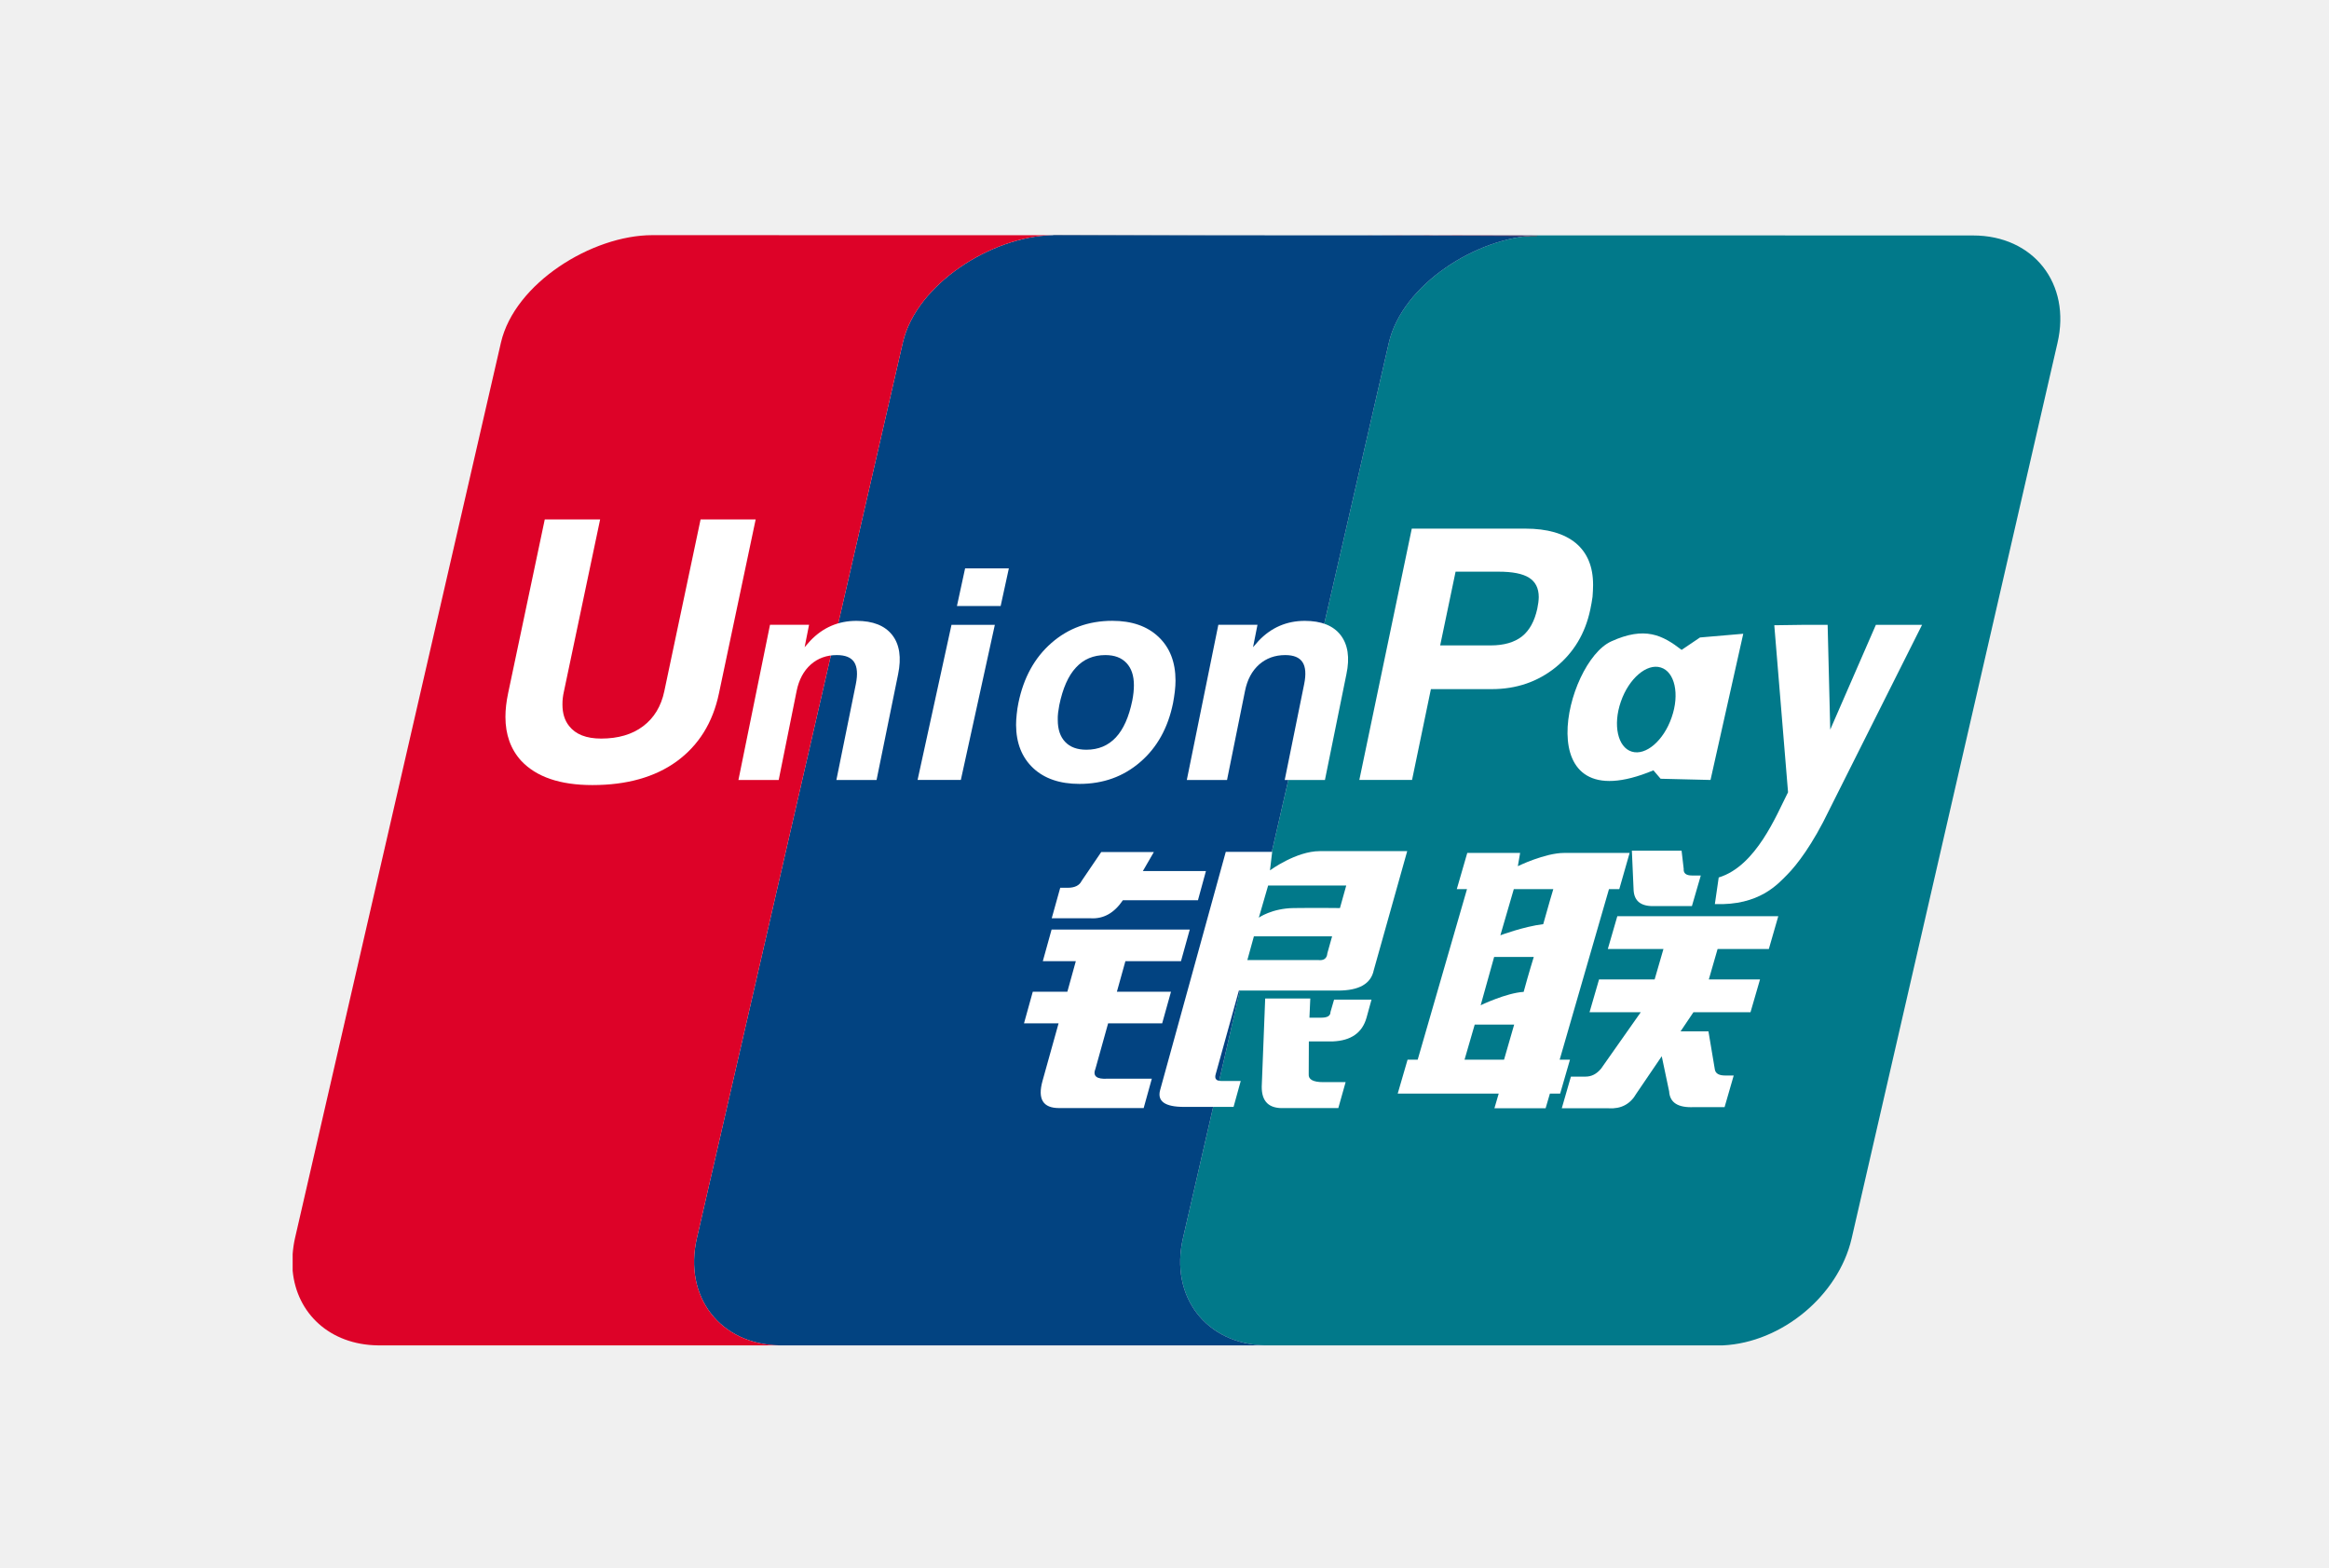
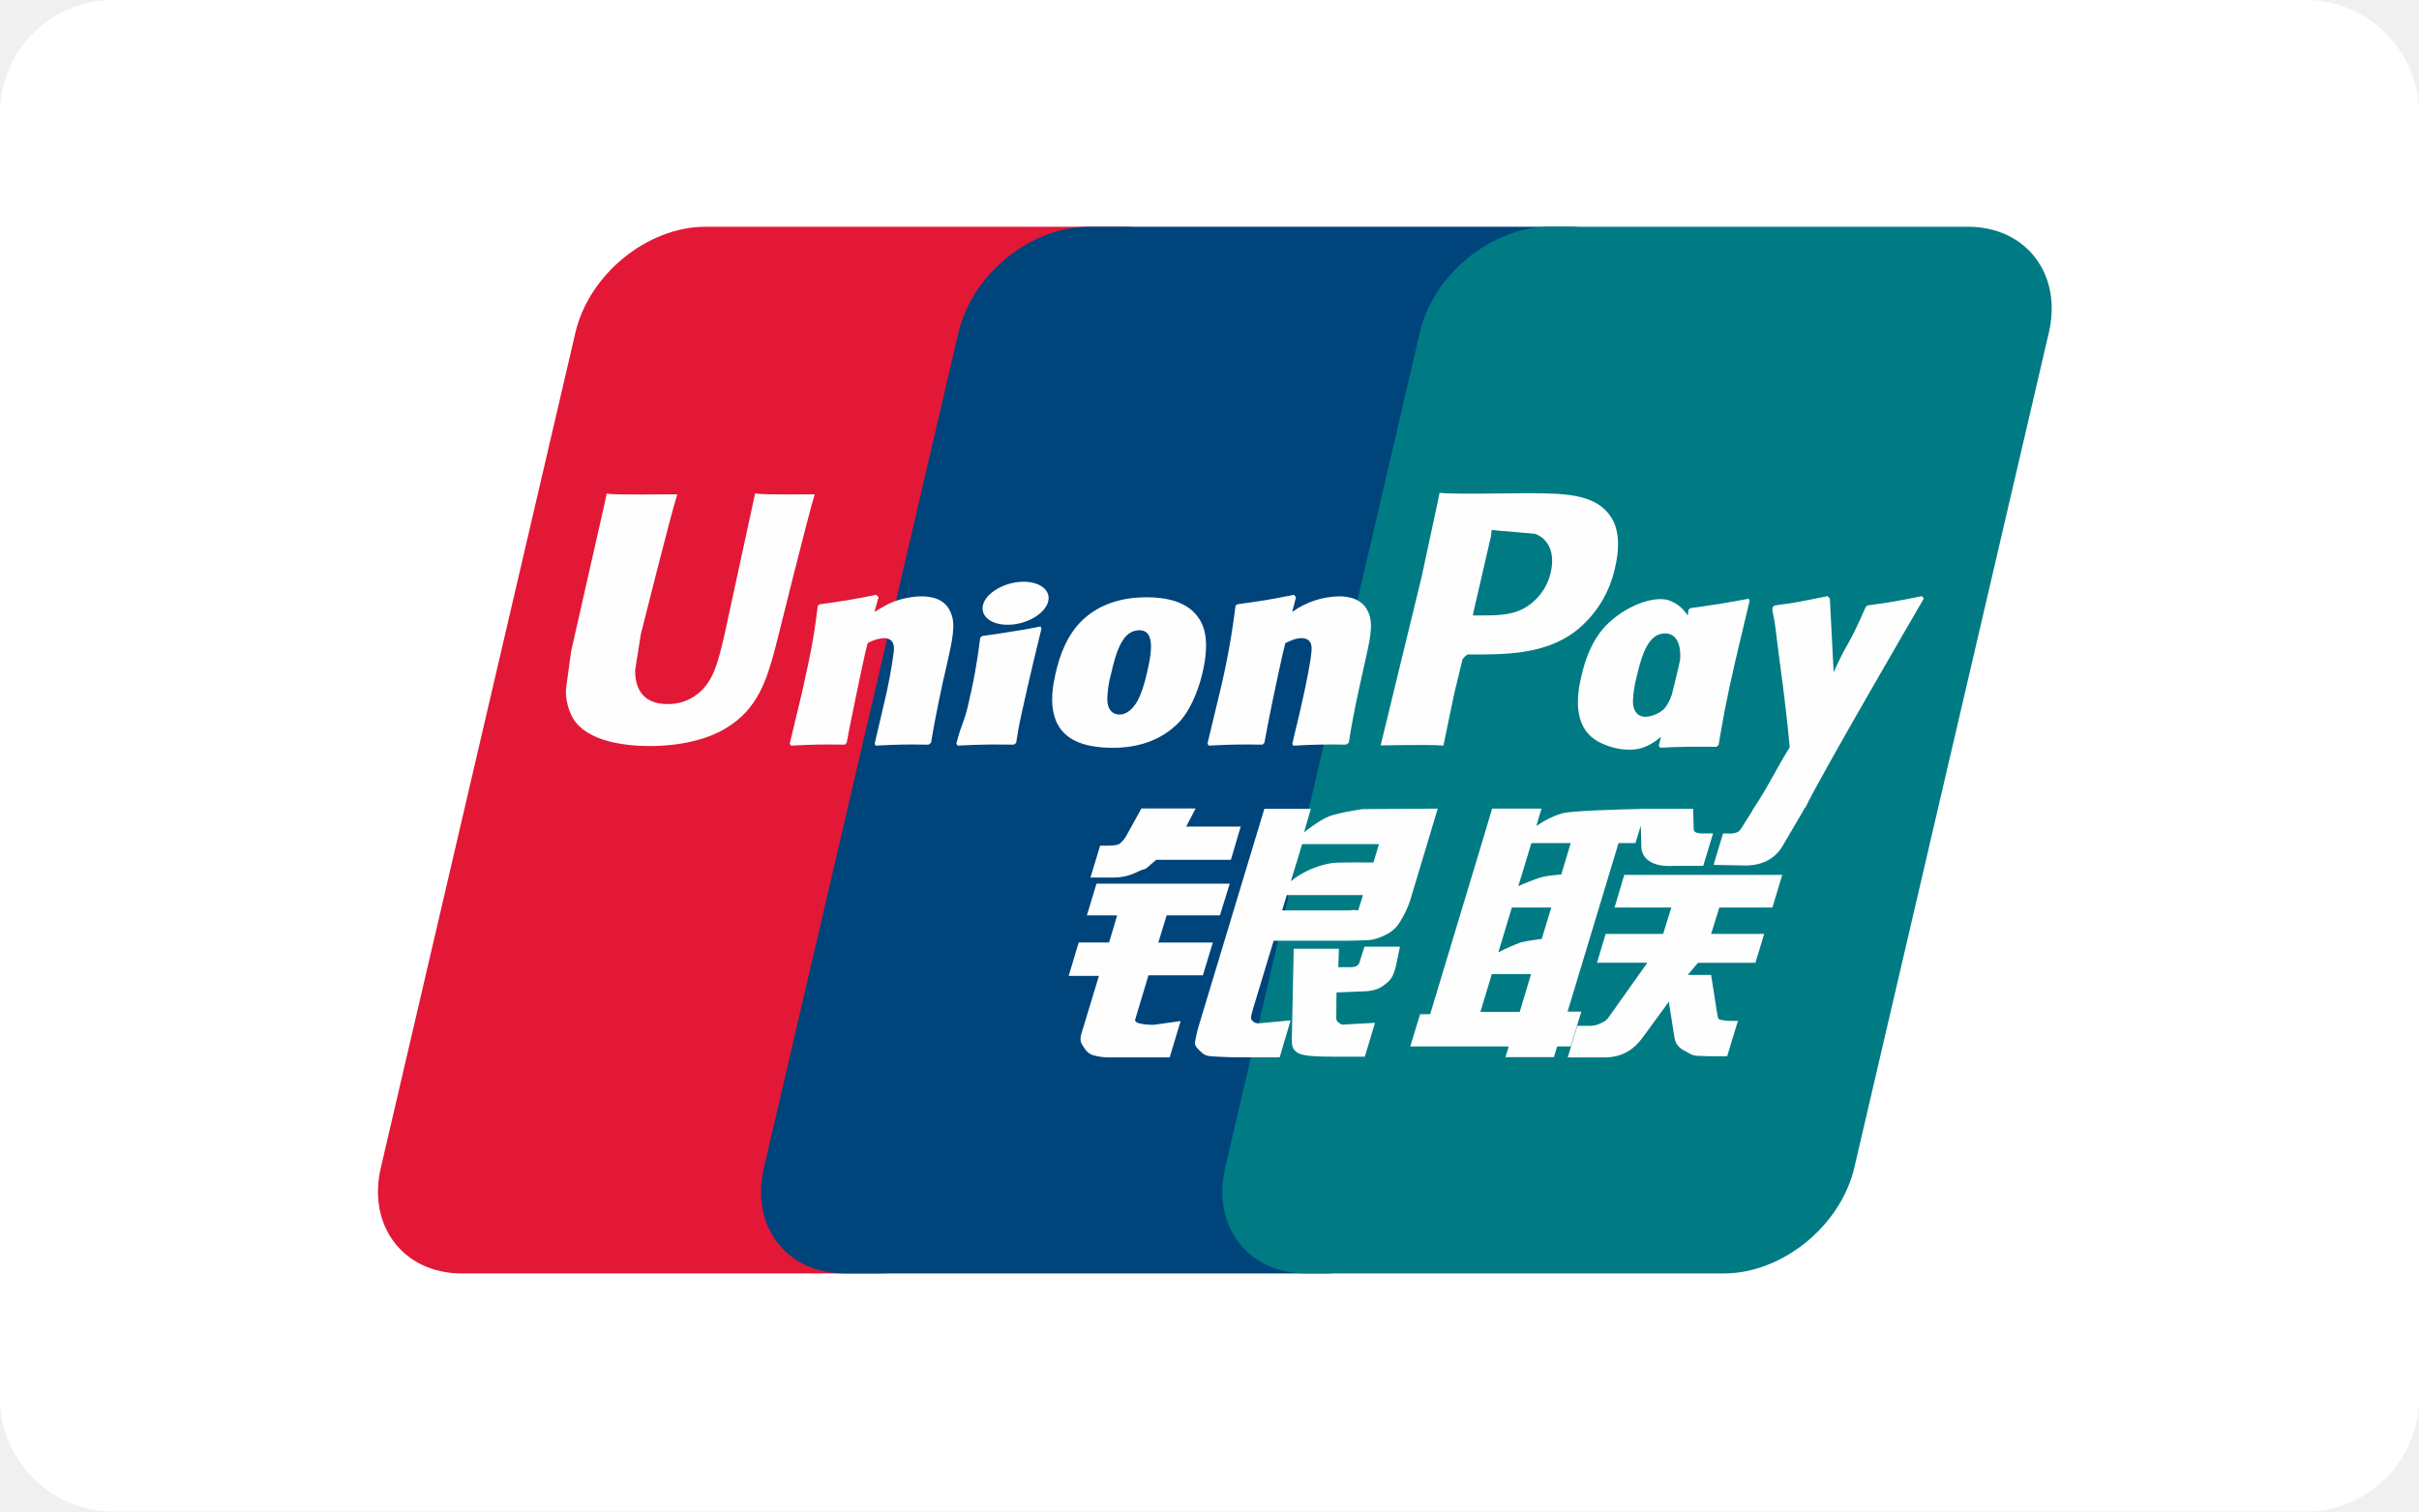
- <svg xmlns="http://www.w3.org/2000/svg" width="52" height="35" viewBox="0 0 52 35" fill="none">
-   <path fillRule="evenodd" clipRule="evenodd" d="M44.054 5.257L34.335 5.255C34.334 5.255 34.333 5.255 34.333 5.255C34.325 5.255 34.318 5.256 34.311 5.256C32.975 5.296 31.312 6.349 31.01 7.647L26.413 27.64C26.11 28.95 26.934 30.017 28.26 30.036H38.47C39.776 29.973 41.044 28.932 41.342 27.649L45.938 7.656C46.246 6.332 45.402 5.257 44.054 5.257Z" fill="#01798A" />
-   <path fillRule="evenodd" clipRule="evenodd" d="M26.413 27.64L31.01 7.647C31.313 6.349 32.975 5.296 34.311 5.256L30.446 5.254L23.484 5.252C22.145 5.279 20.46 6.339 20.158 7.647L15.56 27.64C15.256 28.95 16.081 30.017 17.406 30.036H28.26C26.934 30.017 26.11 28.95 26.413 27.64" fill="#024381" />
-   <path fillRule="evenodd" clipRule="evenodd" d="M15.56 27.64L20.158 7.647C20.461 6.339 22.145 5.279 23.484 5.252L14.565 5.25C13.219 5.25 11.492 6.322 11.185 7.647L6.587 27.64C6.559 27.762 6.543 27.881 6.534 27.999V28.369C6.624 29.325 7.366 30.02 8.433 30.036H17.406C16.081 30.016 15.256 28.95 15.56 27.64Z" fill="#DD0228" />
-   <path fillRule="evenodd" clipRule="evenodd" d="M23.672 19.82H23.84C23.995 19.82 24.1 19.769 24.149 19.668L24.587 19.023H25.762L25.517 19.447H26.925L26.747 20.098H25.071C24.878 20.383 24.64 20.517 24.355 20.501H23.482L23.672 19.82H23.672ZM23.479 20.753H26.564L26.368 21.459H25.127L24.937 22.141H26.145L25.948 22.847H24.741L24.46 23.855C24.391 24.023 24.482 24.099 24.733 24.082H25.717L25.535 24.738H23.645C23.287 24.738 23.164 24.537 23.276 24.133L23.635 22.847H22.863L23.059 22.141H23.831L24.02 21.459H23.283L23.479 20.753H23.479ZM28.404 19.018L28.355 19.431C28.355 19.431 28.937 19.002 29.466 19.002H31.419L30.672 21.66C30.61 21.964 30.344 22.115 29.875 22.115H27.661L27.143 23.982C27.113 24.082 27.155 24.133 27.267 24.133H27.702L27.542 24.712H26.435C26.01 24.712 25.833 24.587 25.903 24.334L27.368 19.018H28.404H28.404ZM30.058 19.769H28.314L28.106 20.487C28.106 20.487 28.396 20.28 28.881 20.273C29.365 20.266 29.917 20.273 29.917 20.273L30.058 19.769ZM29.426 21.433C29.555 21.45 29.627 21.4 29.636 21.282L29.742 20.904H27.996L27.85 21.433H29.426ZM28.248 22.292H29.255L29.236 22.72H29.504C29.639 22.72 29.706 22.678 29.706 22.593L29.786 22.317H30.622L30.511 22.72C30.416 23.057 30.166 23.233 29.759 23.25H29.223L29.22 23.982C29.21 24.099 29.318 24.159 29.54 24.159H30.044L29.881 24.738H28.673C28.334 24.754 28.168 24.595 28.171 24.259L28.248 22.292V22.292Z" fill="white" />
-   <path fillRule="evenodd" clipRule="evenodd" d="M16.053 15.476C15.916 16.134 15.6 16.639 15.109 16.998C14.623 17.35 13.995 17.527 13.227 17.527C12.504 17.527 11.975 17.346 11.636 16.984C11.402 16.727 11.285 16.4 11.285 16.005C11.285 15.841 11.305 15.665 11.345 15.476L12.163 11.597H13.399L12.592 15.432C12.567 15.539 12.557 15.637 12.558 15.726C12.557 15.923 12.607 16.084 12.707 16.209C12.854 16.396 13.091 16.489 13.422 16.489C13.802 16.489 14.116 16.397 14.359 16.213C14.602 16.03 14.761 15.77 14.832 15.432L15.642 11.597H16.872L16.053 15.476Z" fill="white" />
-   <path fillRule="evenodd" clipRule="evenodd" d="M21.244 13.95H22.212L21.453 17.412H20.487L21.244 13.95ZM21.548 12.689H22.525L22.342 13.529H21.366L21.548 12.689Z" fill="white" />
-   <path fillRule="evenodd" clipRule="evenodd" d="M23.069 17.149C22.816 16.911 22.688 16.59 22.686 16.183C22.686 16.113 22.691 16.034 22.7 15.947C22.709 15.859 22.721 15.774 22.738 15.695C22.853 15.132 23.097 14.686 23.474 14.356C23.85 14.026 24.304 13.86 24.835 13.86C25.27 13.86 25.614 13.979 25.867 14.219C26.12 14.459 26.246 14.783 26.246 15.196C26.246 15.266 26.241 15.348 26.231 15.436C26.22 15.525 26.207 15.61 26.191 15.695C26.079 16.248 25.835 16.69 25.458 17.013C25.082 17.339 24.629 17.501 24.102 17.501C23.665 17.501 23.321 17.384 23.069 17.149M24.914 16.463C25.084 16.281 25.206 16.006 25.281 15.639C25.292 15.581 25.302 15.521 25.308 15.462C25.314 15.403 25.317 15.348 25.317 15.298C25.317 15.085 25.262 14.919 25.151 14.802C25.04 14.683 24.883 14.625 24.68 14.625C24.412 14.625 24.194 14.717 24.023 14.903C23.85 15.088 23.728 15.369 23.651 15.742C23.64 15.8 23.632 15.857 23.624 15.913C23.617 15.97 23.616 16.024 23.617 16.073C23.617 16.285 23.672 16.448 23.783 16.564C23.893 16.68 24.05 16.738 24.255 16.738C24.525 16.738 24.743 16.646 24.914 16.463Z" fill="white" />
-   <path fillRule="evenodd" clipRule="evenodd" d="M32.526 19.85L32.76 19.042H33.94L33.889 19.338C33.889 19.338 34.492 19.042 34.926 19.042C35.361 19.042 36.385 19.042 36.385 19.042L36.154 19.85H35.924L34.823 23.658H35.053L34.834 24.415H34.605L34.509 24.743H33.366L33.462 24.415H31.207L31.427 23.658H31.653L32.754 19.85H32.526H32.526ZM33.799 19.85L33.499 20.881C33.499 20.881 34.013 20.687 34.456 20.632C34.554 20.272 34.681 19.85 34.681 19.85H33.799V19.85ZM33.36 21.364L33.059 22.443C33.059 22.443 33.628 22.168 34.019 22.144C34.132 21.727 34.245 21.364 34.245 21.364H33.36V21.364ZM33.581 23.658L33.807 22.875H32.926L32.699 23.658H33.581ZM36.435 18.992H37.545L37.592 19.395C37.584 19.497 37.646 19.546 37.778 19.546H37.974L37.776 20.228H36.96C36.649 20.244 36.489 20.127 36.474 19.874L36.435 18.992ZM36.11 20.455H39.704L39.493 21.187H38.349L38.153 21.867H39.296L39.084 22.598H37.81L37.522 23.026H38.145L38.289 23.884C38.307 23.969 38.384 24.011 38.515 24.011H38.709L38.505 24.717H37.82C37.465 24.734 37.282 24.617 37.267 24.365L37.102 23.581L36.535 24.415C36.401 24.65 36.194 24.76 35.917 24.743H34.87L35.074 24.036H35.4C35.535 24.036 35.646 23.978 35.746 23.86L36.634 22.598H35.49L35.702 21.867H36.943L37.14 21.187H35.898L36.11 20.455Z" fill="white" />
-   <path fillRule="evenodd" clipRule="evenodd" d="M17.192 13.949H18.064L17.965 14.449L18.09 14.307C18.373 14.009 18.717 13.861 19.122 13.861C19.49 13.861 19.755 13.966 19.921 14.177C20.085 14.388 20.129 14.68 20.052 15.054L19.571 17.414H18.674L19.108 15.275C19.153 15.054 19.14 14.89 19.072 14.784C19.003 14.677 18.873 14.625 18.685 14.625C18.454 14.625 18.26 14.696 18.102 14.836C17.943 14.978 17.838 15.174 17.787 15.424L17.386 17.414H16.487L17.192 13.949Z" fill="white" />
-   <path fillRule="evenodd" clipRule="evenodd" d="M27.202 13.949H28.076L27.977 14.449L28.101 14.307C28.384 14.009 28.729 13.861 29.133 13.861C29.5 13.861 29.766 13.966 29.931 14.177C30.094 14.388 30.141 14.68 30.061 15.054L29.582 17.414H28.684L29.118 15.275C29.163 15.054 29.151 14.89 29.082 14.784C29.012 14.677 28.884 14.625 28.696 14.625C28.465 14.625 28.272 14.696 28.112 14.836C27.953 14.978 27.848 15.174 27.798 15.424L27.396 17.414H26.498L27.202 13.949" fill="white" />
-   <path fillRule="evenodd" clipRule="evenodd" d="M31.521 11.802H34.058C34.545 11.802 34.922 11.91 35.182 12.124C35.44 12.34 35.569 12.65 35.569 13.053V13.066C35.569 13.142 35.564 13.229 35.557 13.323C35.544 13.416 35.528 13.509 35.507 13.607C35.395 14.142 35.136 14.571 34.735 14.897C34.333 15.221 33.857 15.385 33.308 15.385H31.948L31.527 17.413H30.35L31.521 11.802M32.155 14.409H33.283C33.578 14.409 33.811 14.341 33.981 14.209C34.15 14.074 34.261 13.87 34.323 13.591C34.333 13.54 34.339 13.494 34.347 13.451C34.351 13.411 34.356 13.37 34.356 13.332C34.356 13.133 34.284 12.989 34.14 12.898C33.996 12.807 33.77 12.763 33.457 12.763H32.499L32.155 14.409" fill="white" />
-   <path fillRule="evenodd" clipRule="evenodd" d="M40.841 18.083C40.468 18.861 40.114 19.315 39.905 19.526C39.696 19.735 39.283 20.221 38.288 20.184L38.374 19.59C39.211 19.336 39.664 18.193 39.922 17.687L39.615 13.959L40.262 13.95H40.806L40.864 16.289L41.883 13.95H42.914L40.841 18.083Z" fill="white" />
-   <path fillRule="evenodd" clipRule="evenodd" d="M37.956 14.232L37.546 14.509C37.118 14.18 36.727 13.976 35.973 14.32C34.945 14.788 34.087 18.381 36.916 17.198L37.077 17.386L38.191 17.413L38.922 14.149L37.956 14.232M37.323 16.017C37.145 16.535 36.745 16.878 36.432 16.78C36.12 16.685 36.008 16.185 36.189 15.665C36.368 15.146 36.77 14.804 37.08 14.902C37.393 14.997 37.506 15.497 37.323 16.017Z" fill="white" />
-   <path fillRule="evenodd" clipRule="evenodd" d="M34.333 5.261L30.446 5.253L34.311 5.27C34.318 5.27 34.325 5.261 34.333 5.261" fill="#E02F41" />
-   <path fillRule="evenodd" clipRule="evenodd" d="M30.447 5.274L23.538 5.25C23.52 5.25 23.502 5.258 23.484 5.265L30.447 5.274" fill="#2E4F7D" />
+ <svg xmlns="http://www.w3.org/2000/svg" width="64" height="40" fill="none" viewBox="0 0 64 40">
+   <rect width="64" height="40" fill="#fff" rx="3" />
+   <path fill="#E21836" d="M18.671 6h11.053c1.543 0 2.503 1.258 2.142 2.806L26.723 30.9c-.364 1.542-1.906 2.8-3.452 2.8H12.218c-1.543 0-2.503-1.258-2.142-2.8l5.147-22.094C15.583 7.258 17.127 6 18.67 6" />
+   <path fill="#00447C" d="M28.804 6h12.711c1.543 0 .846 1.258.486 2.806L36.854 30.9c-.36 1.542-.248 2.8-1.794 2.8H22.35c-1.546 0-2.503-1.258-2.139-2.8l5.145-22.094C25.718 7.258 27.26 6 28.802 6" />
+   <path fill="#007B84" d="M41.011 6h11.053c1.544 0 2.505 1.258 2.142 2.806L49.06 30.9c-.362 1.542-1.906 2.8-3.452 2.8H34.56c-1.546 0-2.505-1.258-2.144-2.8l5.147-22.094C37.92 7.258 39.465 6 41.01 6" />
+   <path fill="#FEFEFE" d="M21.559 13.081c-1.137.01-1.474 0-1.58-.026-.04.196-.808 3.735-.81 3.736-.167.716-.286 1.227-.693 1.557-.23.19-.52.29-.817.284-.502 0-.797-.251-.847-.726l-.009-.163.153-.964s.806-3.223.95-3.65l.012-.048c-1.567.014-1.846 0-1.865-.026-.01.035-.049.234-.049.234l-.823 3.634-.07.309-.138 1.008c-.008.26.052.519.175.749.375.655 1.444.754 2.047.754.78 0 1.51-.167 2.003-.468.856-.506 1.082-1.298 1.28-2.002l.093-.36s.83-3.348.97-3.783a.2.2 0 0 1 .016-.049zm2.82 2.7c-.198 0-.564.049-.893.21-.118.062-.23.131-.35.203l.107-.389-.059-.064c-.695.14-.85.16-1.494.25l-.053.035c-.075.62-.143 1.084-.418 2.3q-.16.677-.324 1.35l.03.056c.658-.034.857-.034 1.429-.026l.047-.05c.073-.372.083-.46.242-1.213.077-.359.234-1.144.312-1.425q.197-.109.42-.131c.32 0 .282.28.268.391q-.091.67-.25 1.324l-.079.338c-.055.252-.118.494-.173.742l.024.05c.65-.034.848-.034 1.402-.026l.066-.05c.099-.58.128-.736.307-1.584l.09-.39c.173-.762.26-1.147.128-1.462-.139-.352-.471-.439-.78-.439zm3.153.797a12 12 0 0 1-.785.139 22 22 0 0 1-.762.114l-.026.025-.025.017c-.034.25-.059.464-.104.717-.04.26-.098.557-.197.983a4 4 0 0 1-.158.555c-.042.116-.088.227-.173.547l.019.03.017.027c.312-.015.517-.026.725-.027.21-.007.426 0 .762.001l.03-.022.03-.028c.05-.29.056-.367.087-.508.028-.15.08-.36.203-.92.06-.263.125-.525.186-.794l.192-.793-.009-.031-.012-.03zm.007-1.074c-.314-.186-.865-.127-1.234.13-.37.25-.412.606-.1.793.308.18.861.127 1.228-.131.37-.257.416-.608.104-.792zm1.896 4.286c.634 0 1.286-.174 1.775-.694.376-.42.549-1.046.608-1.305.196-.854.043-1.253-.148-1.495-.289-.371-.8-.49-1.33-.49-.32 0-1.078.032-1.673.578-.426.395-.624.93-.741 1.444-.12.523-.257 1.466.608 1.816.268.114.653.146.901.146m-.048-1.922c.145-.647.318-1.19.758-1.19.347 0 .371.403.217 1.053-.028.143-.154.679-.324.908-.12.168-.26.27-.416.27-.047 0-.322 0-.326-.409a2.7 2.7 0 0 1 .09-.632m4.018 1.838.049-.05c.07-.372.081-.46.237-1.213.078-.359.24-1.144.316-1.425.143-.065.282-.131.42-.131.32 0 .28.28.268.391-.013.188-.129.798-.25 1.324l-.076.338c-.06.252-.121.494-.177.742l.024.052a16 16 0 0 1 1.399-.028l.07-.05c.096-.582.122-.736.306-1.584l.087-.39c.173-.762.263-1.147.133-1.462-.142-.352-.478-.439-.78-.439a2.2 2.2 0 0 0-1.242.413l.1-.389-.054-.064c-.696.14-.854.16-1.497.25l-.048.035a20 20 0 0 1-.418 2.3q-.16.677-.324 1.35l.03.056c.658-.034.855-.034 1.427-.026m4.785.026c.042-.199.284-1.386.288-1.386 0 0 .208-.867.218-.9 0 0 .066-.09.132-.126h.095c.905 0 1.927 0 2.728-.59a2.9 2.9 0 0 0 1.083-1.725c.043-.177.076-.389.076-.6 0-.277-.057-.554-.218-.768-.407-.572-1.22-.582-2.16-.585l-.462.003c-1.203.016-1.685.01-1.882-.014l-.049.243-.43 2-1.08 4.441c1.051-.014 1.48-.014 1.661.007m.797-3.544.458-1.984.014-.102.006-.078.182.019.968.083c.372.144.524.517.419 1.002a1.46 1.46 0 0 1-.756.994c-.303.153-.676.165-1.06.165h-.248zm2.85 1.716c-.12.516-.259 1.457.602 1.794.276.116.522.152.772.138.265-.014.509-.147.736-.338l-.06.236.037.052c.62-.028.813-.028 1.486-.023l.06-.046c.097-.576.19-1.135.446-2.24.123-.528.248-1.05.374-1.576l-.02-.057a28 28 0 0 1-1.545.249l-.052.042-.019.156a.95.95 0 0 0-.485-.399c-.298-.118-.995.033-1.594.579-.42.388-.623.922-.737 1.433m1.457.031c.149-.634.32-1.173.762-1.173.277 0 .427.26.395.698-.022.11-.048.226-.08.356q-.066.284-.138.563a1.3 1.3 0 0 1-.163.33c-.114.162-.385.26-.539.26-.045 0-.317 0-.328-.401q.01-.322.092-.633zm7.607-2.097-.055-.062c-.686.139-.81.161-1.44.246l-.047.047-.007.03-.002-.011c-.47 1.083-.455.849-.838 1.702l-.004-.104-.095-1.848-.06-.062c-.72.139-.737.161-1.401.246l-.052.047c-.007.022-.007.047-.01.073l.003.01c.083.423.064.33.147.998.038.33.09.659.129.983.065.542.104.81.182 1.64-.448.737-.555 1.018-.986 1.668l.003.005-.303.482c-.035.05-.066.085-.111.099a.45.45 0 0 1-.2.03h-.168l-.25.831.859.016c.502-.004.821-.24.99-.555l.542-.925h-.01l.056-.066c.364-.78 3.127-5.52 3.127-5.52zM41.838 26.77h-.364l1.348-4.459h.447l.142-.46.014.512c-.017.315.23.596.884.55h.754l.26-.858h-.284q-.245.001-.229-.13l-.014-.52H43.4v.003c-.452.009-1.802.043-2.074.116a2.4 2.4 0 0 0-.68.335l.138-.46h-1.307l-.272.912-1.367 4.528h-.266l-.26.853h2.605l-.087.284h1.283l.085-.284h.358zm-1.068-3.553a6 6 0 0 0-.6.234l.347-1.14h1.04l-.251.832s-.32.017-.537.074zm.02 1.63s-.326.04-.541.088a5 5 0 0 0-.607.267L40 24.016h1.043zm-.583 1.933h-1.04l.302-1h1.038zm2.51-2.764h1.502l-.217.699h-1.521l-.229.762h1.333l-1.009 1.421a.4.4 0 0 1-.204.17.6.6 0 0 1-.27.078h-.37l-.255.837h.968c.502 0 .797-.229 1.017-.529l.691-.946.15.96a.45.45 0 0 0 .247.328c.097.048.196.132.338.144q.224.011.333.012h.475l.285-.936h-.187c-.107 0-.294-.019-.324-.052-.03-.041-.03-.104-.048-.201l-.151-.964h-.617l.27-.32h1.519l.233-.764h-1.405l.218-.699h1.404l.26-.863h-4.18zm-12.682 2.96.35-1.166h1.44l.263-.867h-1.442l.22-.719h1.41l.26-.839H29.01l-.254.84h.8l-.213.717h-.804l-.265.884h.8l-.467 1.542c-.063.203.03.28.088.376a.4.4 0 0 0 .258.189q.181.047.37.05h1.623l.29-.962-.72.1c-.138 0-.525-.017-.481-.145m.164-5.582-.364.659a.8.8 0 0 1-.213.277q-.084.05-.326.049h-.19l-.255.843h.633c.304 0 .537-.112.65-.168.119-.064.15-.027.242-.116l.215-.185h1.975l.26-.879h-1.443l.251-.48zm2.917 5.598c-.035-.047-.01-.134.041-.312l.54-1.785h1.921q.418-.006.614-.017.21-.022.46-.156a.87.87 0 0 0 .337-.31q.224-.35.33-.751l.68-2.262-1.993.013s-.613.09-.883.19c-.274.111-.662.423-.662.423l.18-.62h-1.23l-1.727 5.715a3.5 3.5 0 0 0-.11.48c-.004.104.131.208.218.286.104.078.256.066.402.078.156.012.372.017.676.017h.946l.29-.979-.848.08a.22.22 0 0 1-.182-.09m.929-3.305h2.017l-.128.402c-.018.009-.061-.02-.265.004h-1.747zm.405-1.348h2.033l-.145.485s-.959-.01-1.113.017c-.676.118-1.07.479-1.07.479zm1.53 3.097a.2.2 0 0 1-.081.123c-.04.027-.107.036-.206.036h-.286l.017-.489h-1.196l-.05 2.392c0 .173.016.274.142.353.127.1.515.113 1.04.113h.749l.27-.896-.652.035-.216.013c-.03-.012-.06-.024-.09-.055-.028-.028-.073-.01-.066-.184l.005-.613.685-.028c.369 0 .526-.121.66-.236.13-.109.171-.235.22-.405l.114-.542H36.1l-.121.38z" />
</svg>
